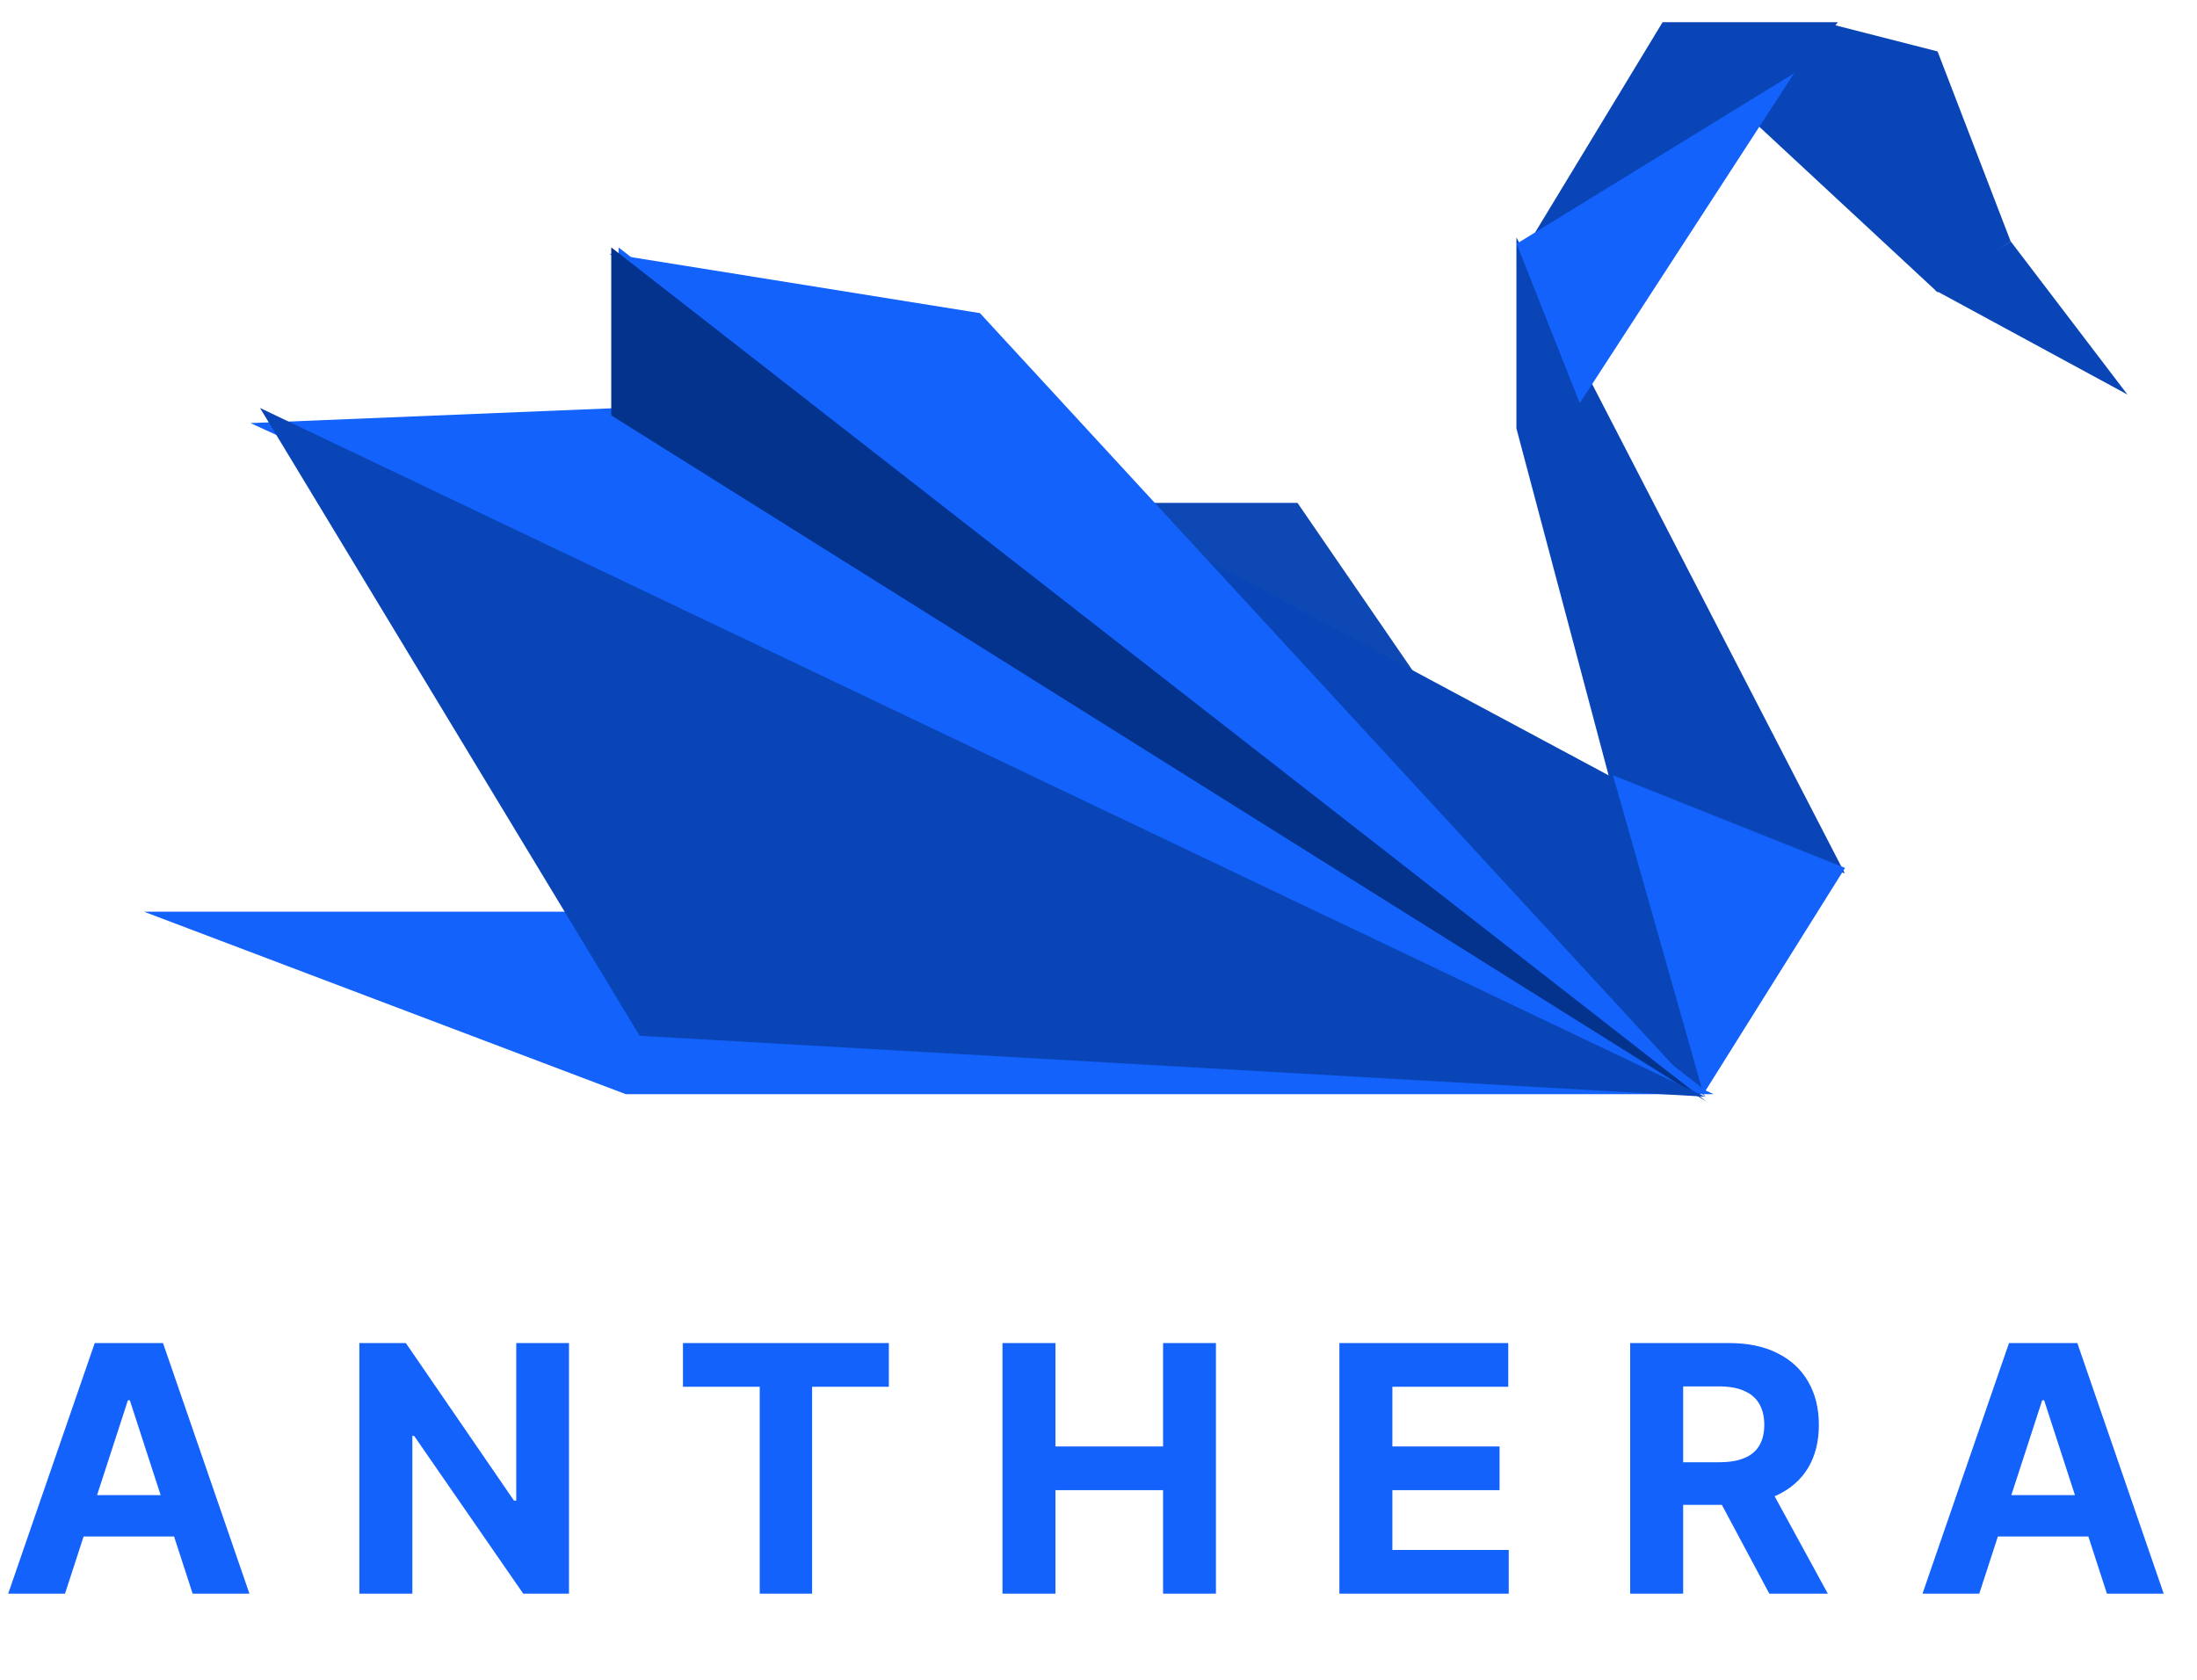
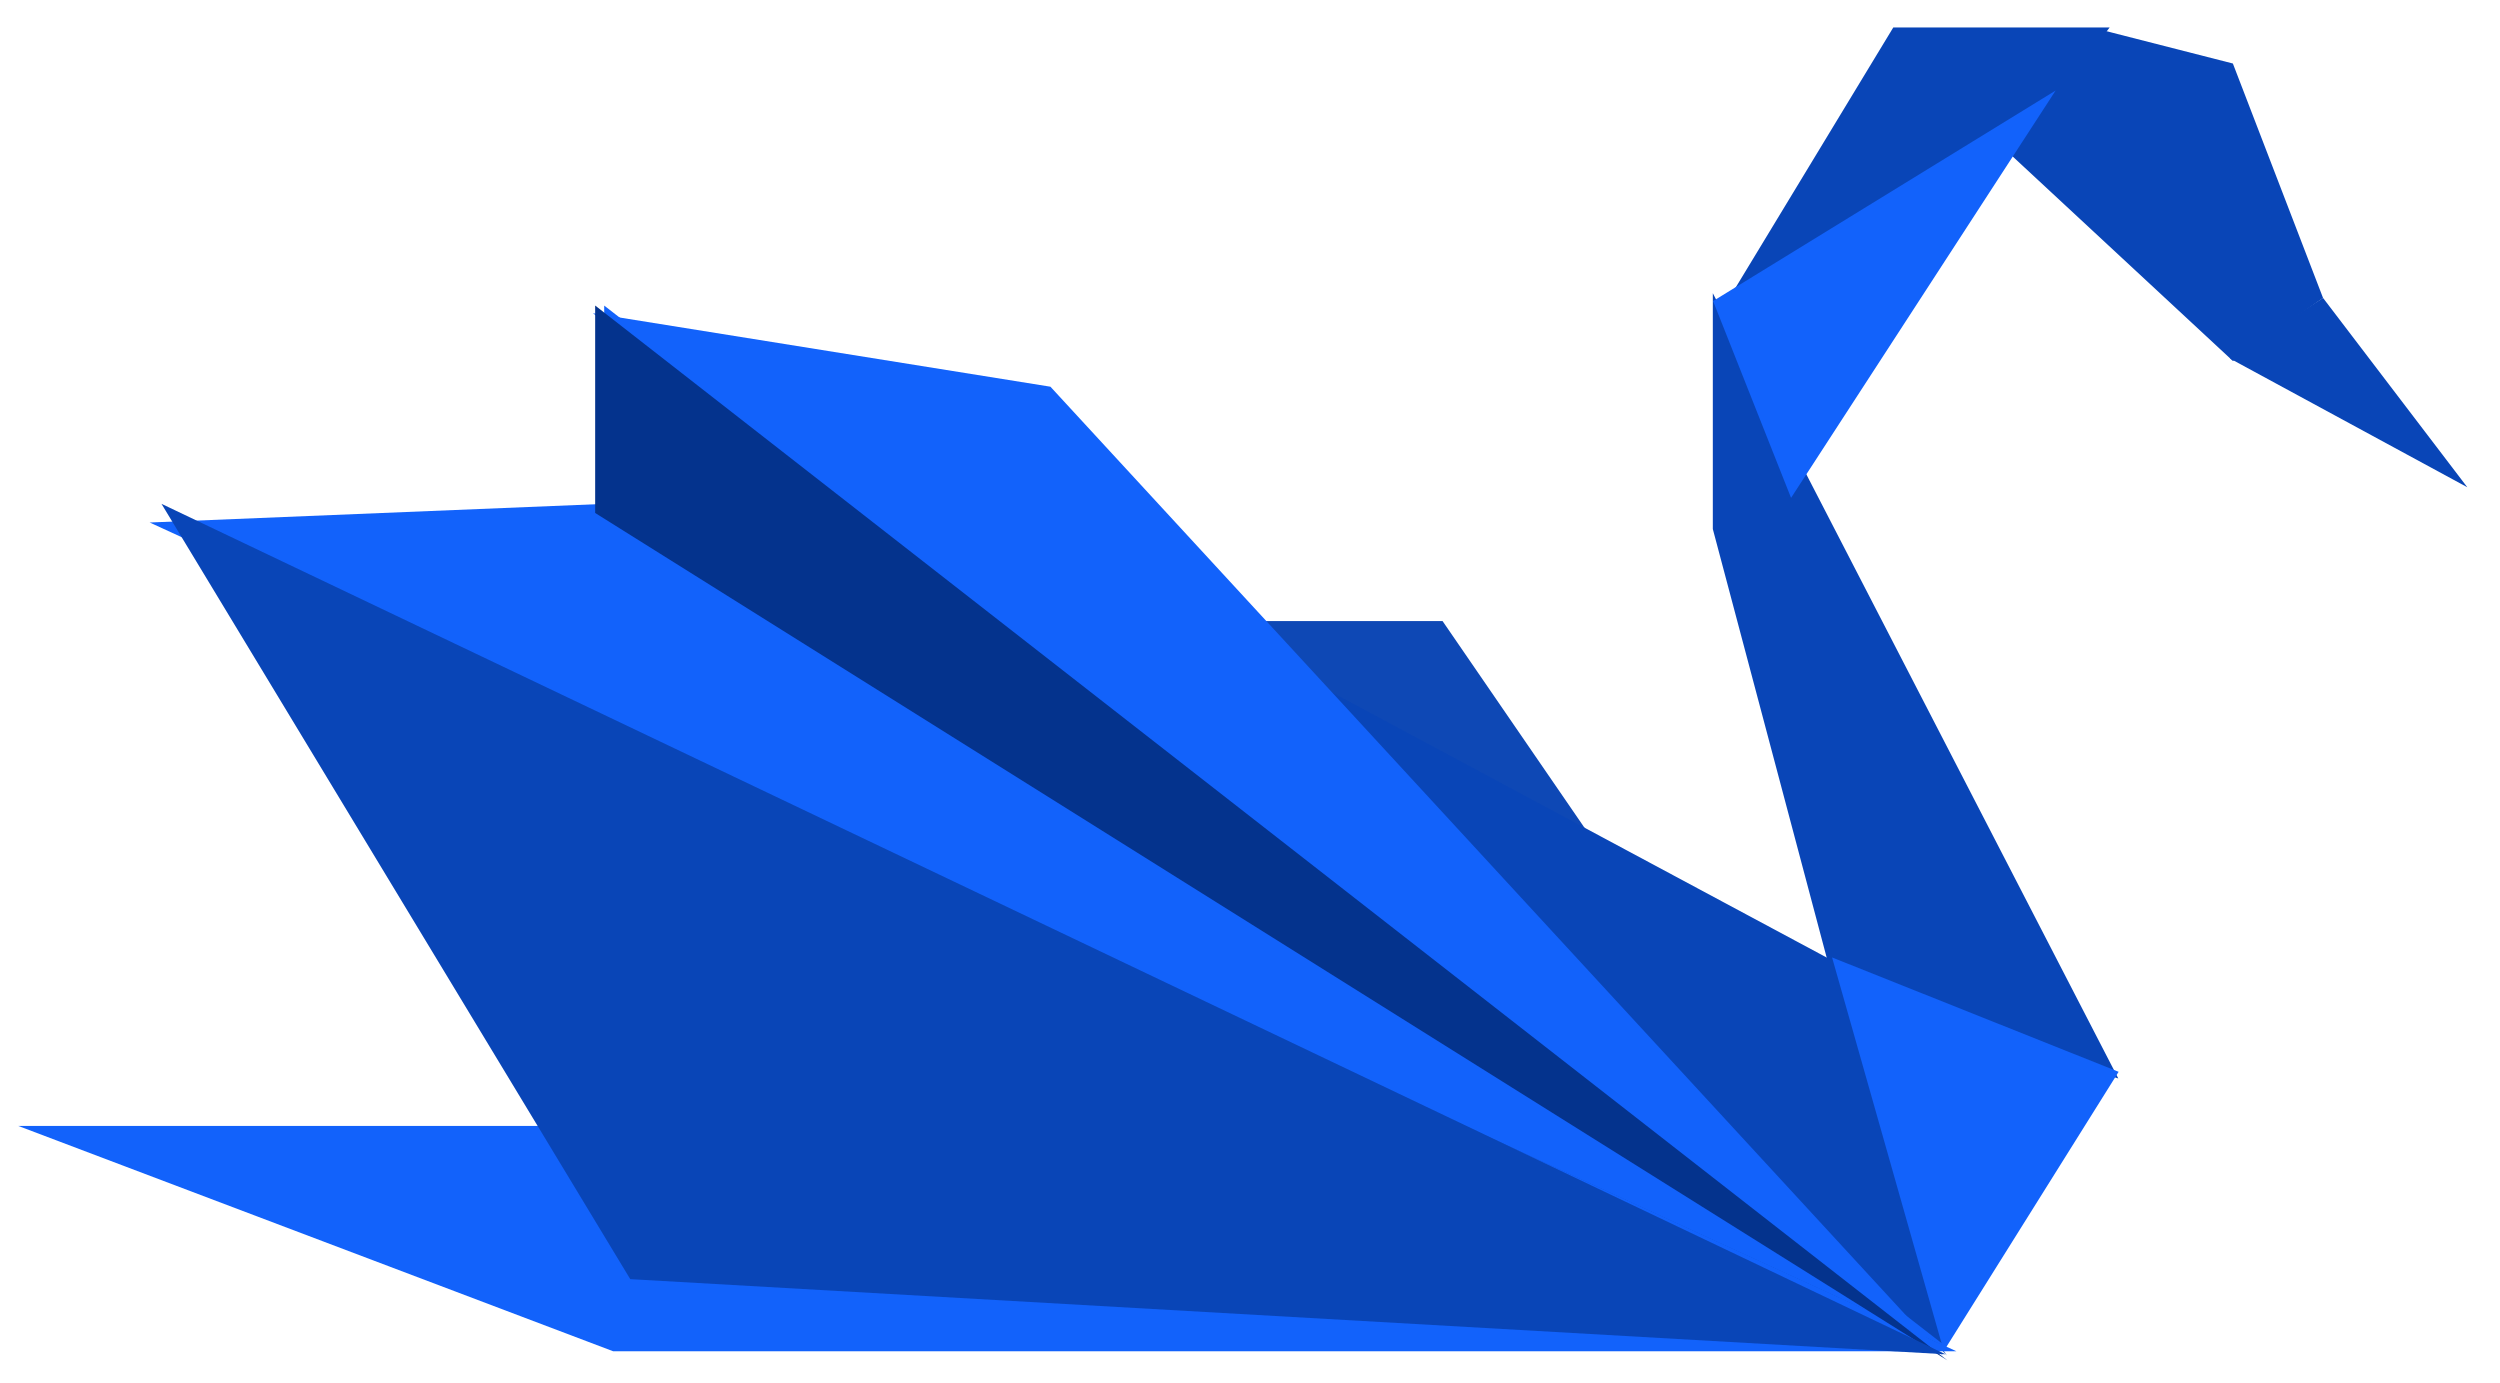
- <svg xmlns="http://www.w3.org/2000/svg" width="51" height="39" viewBox="0 0 51 39" fill="none">
-   <path d="M1.509 37H0.19L2.199 31.182H3.784L5.79 37H4.472L3.014 32.511H2.969L1.509 37ZM1.426 34.713H4.54V35.673H1.426V34.713ZM13.208 31.182V37H12.146L9.614 33.338H9.572V37H8.342V31.182H9.421L11.932 34.841H11.984V31.182H13.208ZM15.854 32.196V31.182H20.633V32.196H18.852V37H17.636V32.196H15.854ZM23.271 37V31.182H24.501V33.582H26.999V31.182H28.226V37H26.999V34.597H24.501V37H23.271ZM31.092 37V31.182H35.012V32.196H32.322V33.582H34.81V34.597H32.322V35.986H35.023V37H31.092ZM37.842 37V31.182H40.137C40.577 31.182 40.952 31.26 41.262 31.418C41.575 31.573 41.812 31.794 41.975 32.08C42.14 32.364 42.222 32.698 42.222 33.082C42.222 33.469 42.139 33.801 41.972 34.08C41.806 34.356 41.564 34.568 41.248 34.716C40.934 34.864 40.553 34.938 40.106 34.938H38.569V33.949H39.907C40.142 33.949 40.337 33.917 40.492 33.852C40.648 33.788 40.763 33.691 40.839 33.562C40.916 33.434 40.955 33.274 40.955 33.082C40.955 32.889 40.916 32.726 40.839 32.594C40.763 32.461 40.647 32.361 40.489 32.293C40.334 32.222 40.138 32.188 39.901 32.188H39.072V37H37.842ZM40.984 34.352L42.43 37H41.072L39.657 34.352H40.984ZM45.946 37H44.628L46.636 31.182H48.222L50.227 37H48.909L47.452 32.511H47.406L45.946 37ZM45.864 34.713H48.977V35.673H45.864V34.713Z" fill="#1262FB" />
-   <path d="M49.385 9.16L44.925 6.741L46.673 5.601L49.385 9.16Z" fill="#0945B7" />
-   <path d="M30.12 11.676H26.561L39.602 25.483L30.12 11.676Z" fill="#0E48B5" />
-   <path d="M41.984 20.49L25.544 11.677V25.066L39.544 25.302L41.984 20.49Z" fill="#0945B7" />
-   <path d="M42.824 20.275L35.201 5.512V9.946L37.516 18.659L42.824 20.275Z" fill="#0945B7" />
-   <path d="M37.069 7.804L42.662 0.516H38.594L35.204 6.109L37.069 7.804Z" fill="#0945B7" />
-   <path d="M44.979 6.787L40.233 2.38L42.533 0.569L44.978 1.194L46.673 5.601L44.979 6.787Z" fill="#0945B7" />
-   <path d="M3.342 21.167L14.528 25.404H39.781L30.541 21.167H3.342Z" fill="#1262FB" />
-   <path d="M22.748 7.27L14.148 5.889L39.528 25.484L22.748 7.27Z" fill="#1262FB" />
-   <path d="M14.359 9.473L5.814 9.823L39.603 25.329L14.359 5.745V9.473Z" fill="#1262FB" />
-   <path d="M37.443 18L39.543 25.4L42.83 20.15L37.443 18Z" fill="#1262FB" />
-   <path d="M41.646 1.702L35.206 5.66L36.672 9.36L41.646 1.702Z" fill="#1262FB" />
-   <path d="M14.189 5.744V9.644L39.612 25.576L14.189 5.744Z" fill="#04338D" />
-   <path d="M39.577 25.461L6.036 9.472L14.849 24.048L39.577 25.461Z" fill="#0945B7" />
+ <svg xmlns="http://www.w3.org/2000/svg" width="47" height="26" viewBox="0 0 47 26" fill="none">
+   <path d="M46.385 9.16L41.925 6.741L43.673 5.601L46.385 9.16Z" fill="#0945B7" />
+   <path d="M27.12 11.676H23.561L36.602 25.483L27.12 11.676Z" fill="#0E48B5" />
+   <path d="M38.984 20.49L22.544 11.677V25.066L36.544 25.302L38.984 20.49Z" fill="#0945B7" />
+   <path d="M39.824 20.275L32.201 5.512V9.946L34.516 18.659L39.824 20.275Z" fill="#0945B7" />
+   <path d="M34.069 7.804L39.662 0.516H35.594L32.204 6.109L34.069 7.804Z" fill="#0945B7" />
+   <path d="M41.979 6.787L37.233 2.38L39.533 0.569L41.978 1.194L43.673 5.601L41.979 6.787Z" fill="#0945B7" />
+   <path d="M0.342 21.167L11.528 25.404H36.781L27.541 21.167H0.342Z" fill="#1262FB" />
+   <path d="M19.748 7.27L11.148 5.889L36.528 25.484L19.748 7.27Z" fill="#1262FB" />
+   <path d="M11.359 9.473L2.814 9.823L36.603 25.329L11.359 5.745V9.473Z" fill="#1262FB" />
+   <path d="M34.443 18L36.543 25.4L39.83 20.15L34.443 18Z" fill="#1262FB" />
+   <path d="M38.646 1.702L32.206 5.66L33.672 9.36L38.646 1.702Z" fill="#1262FB" />
+   <path d="M11.189 5.744V9.644L36.612 25.576L11.189 5.744Z" fill="#04338D" />
+   <path d="M36.577 25.461L3.036 9.472L11.849 24.048L36.577 25.461Z" fill="#0945B7" />
</svg>
